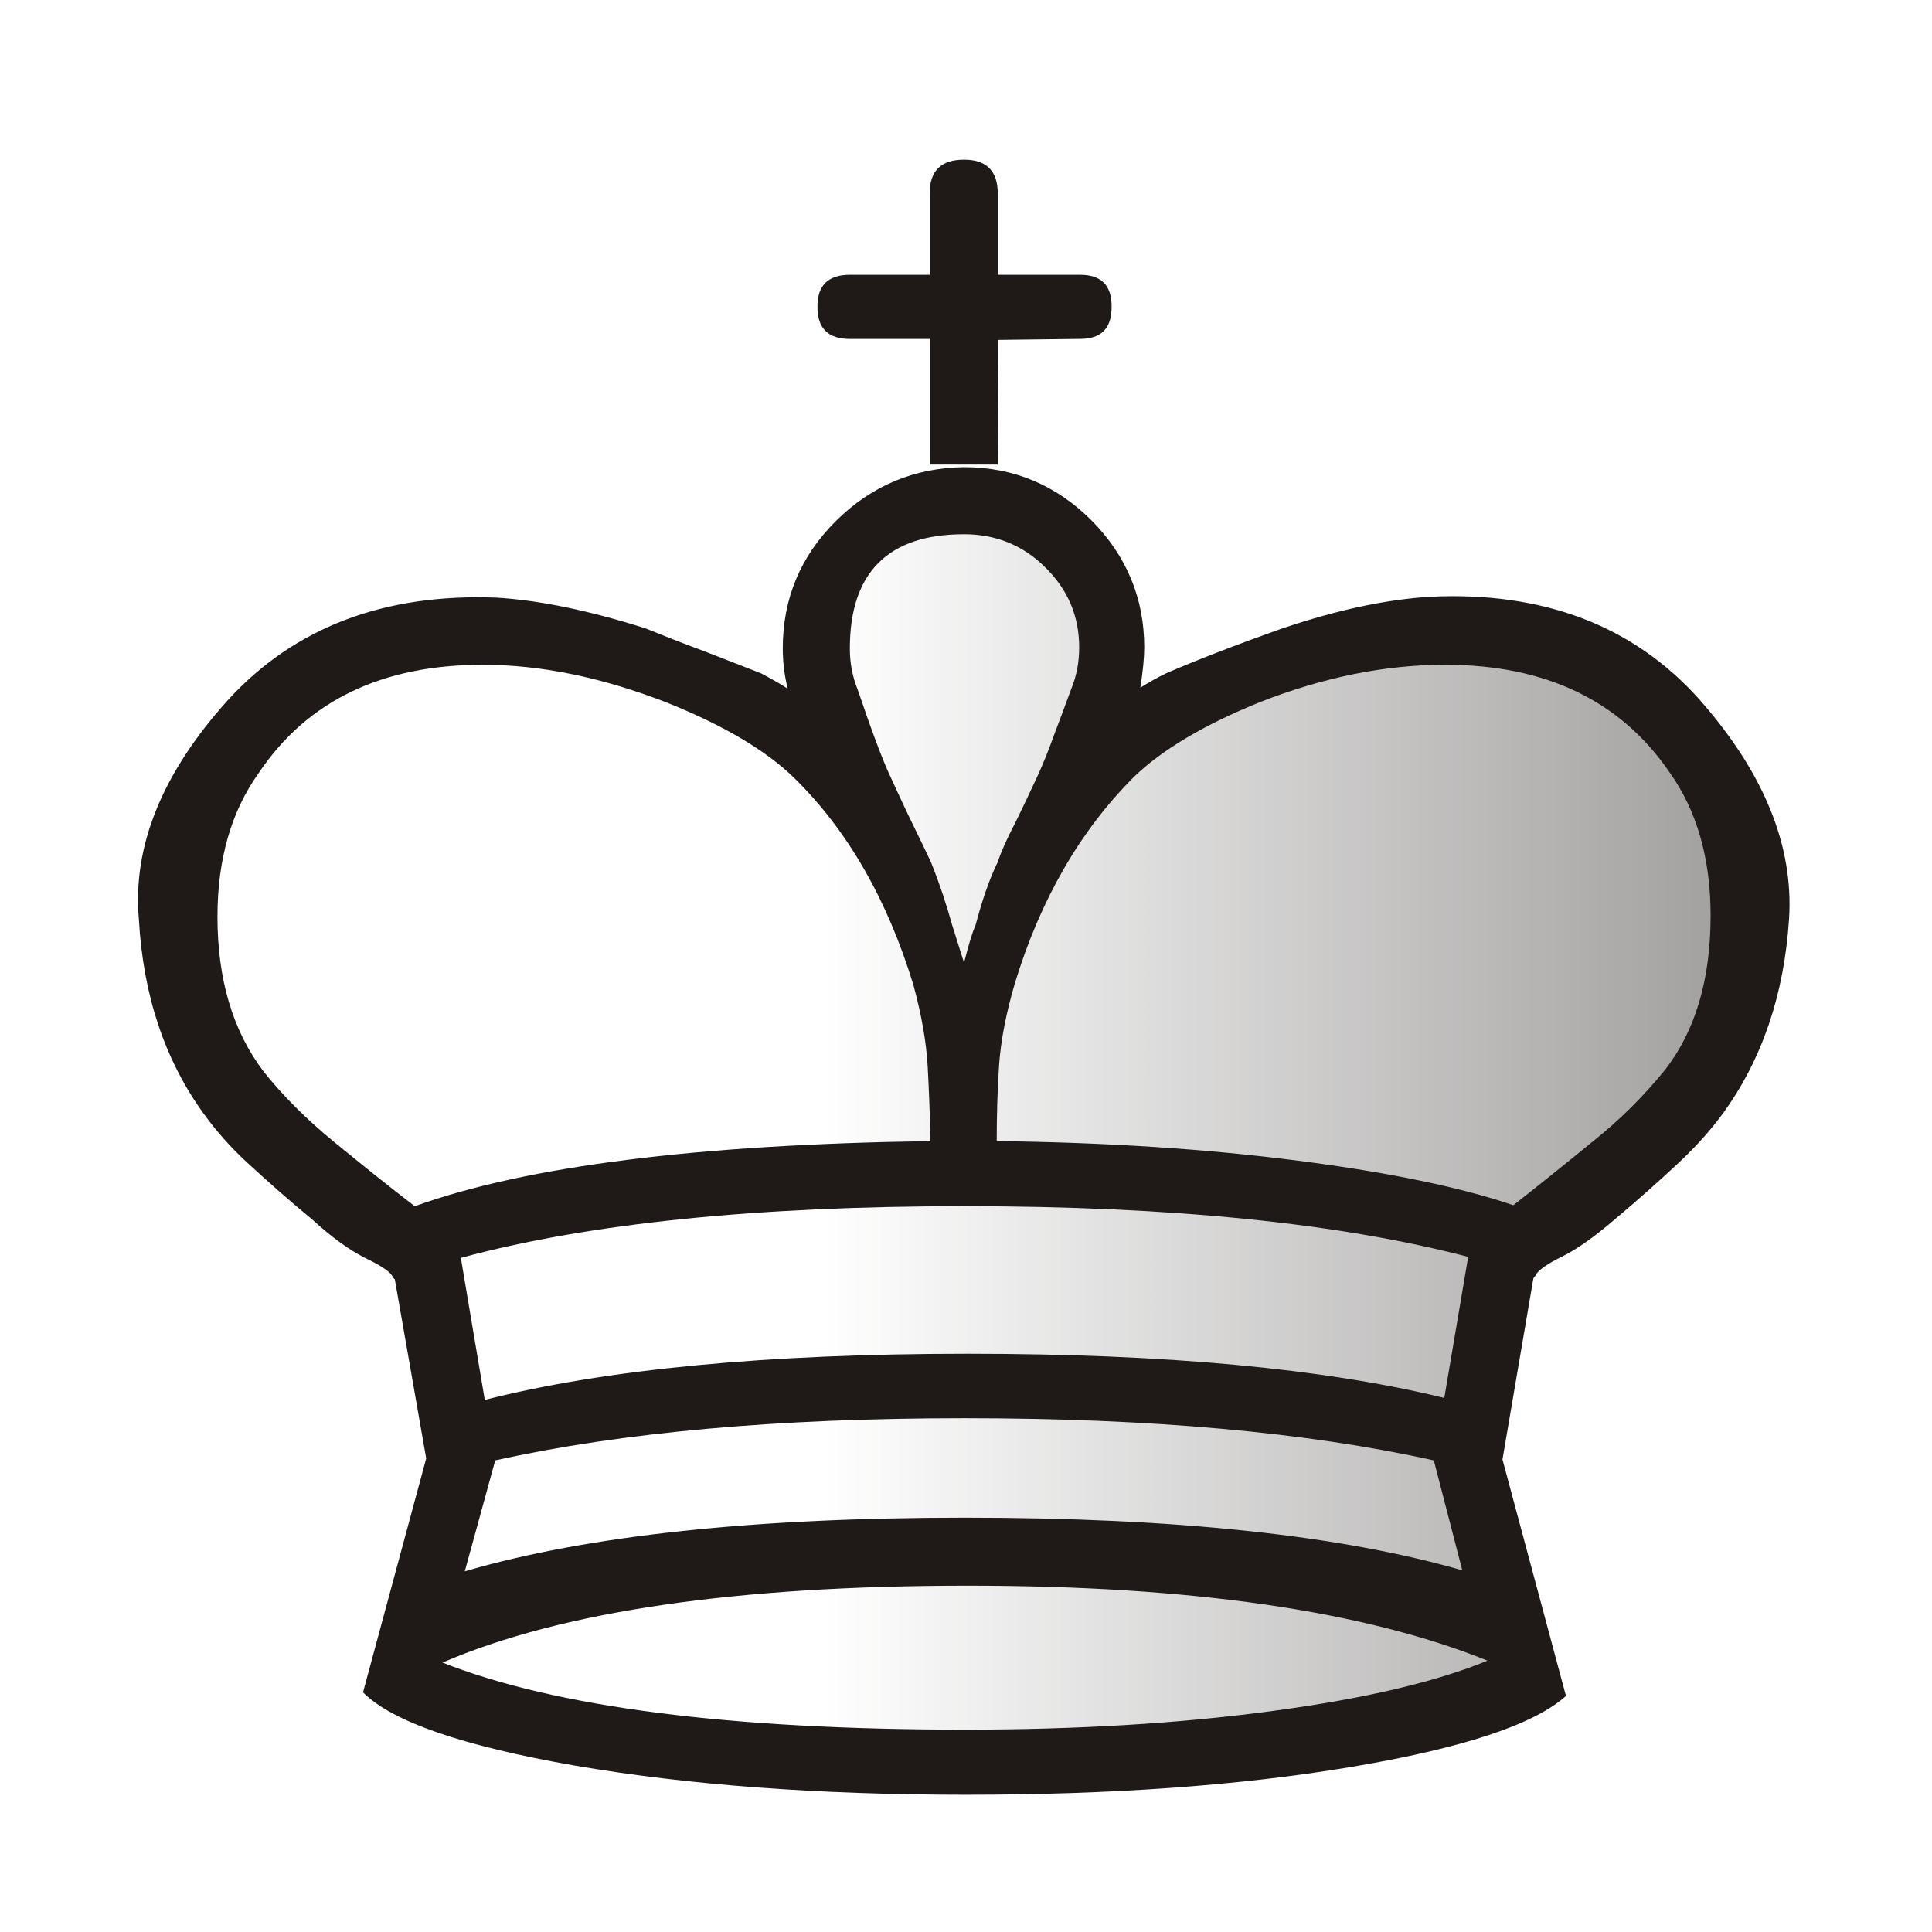
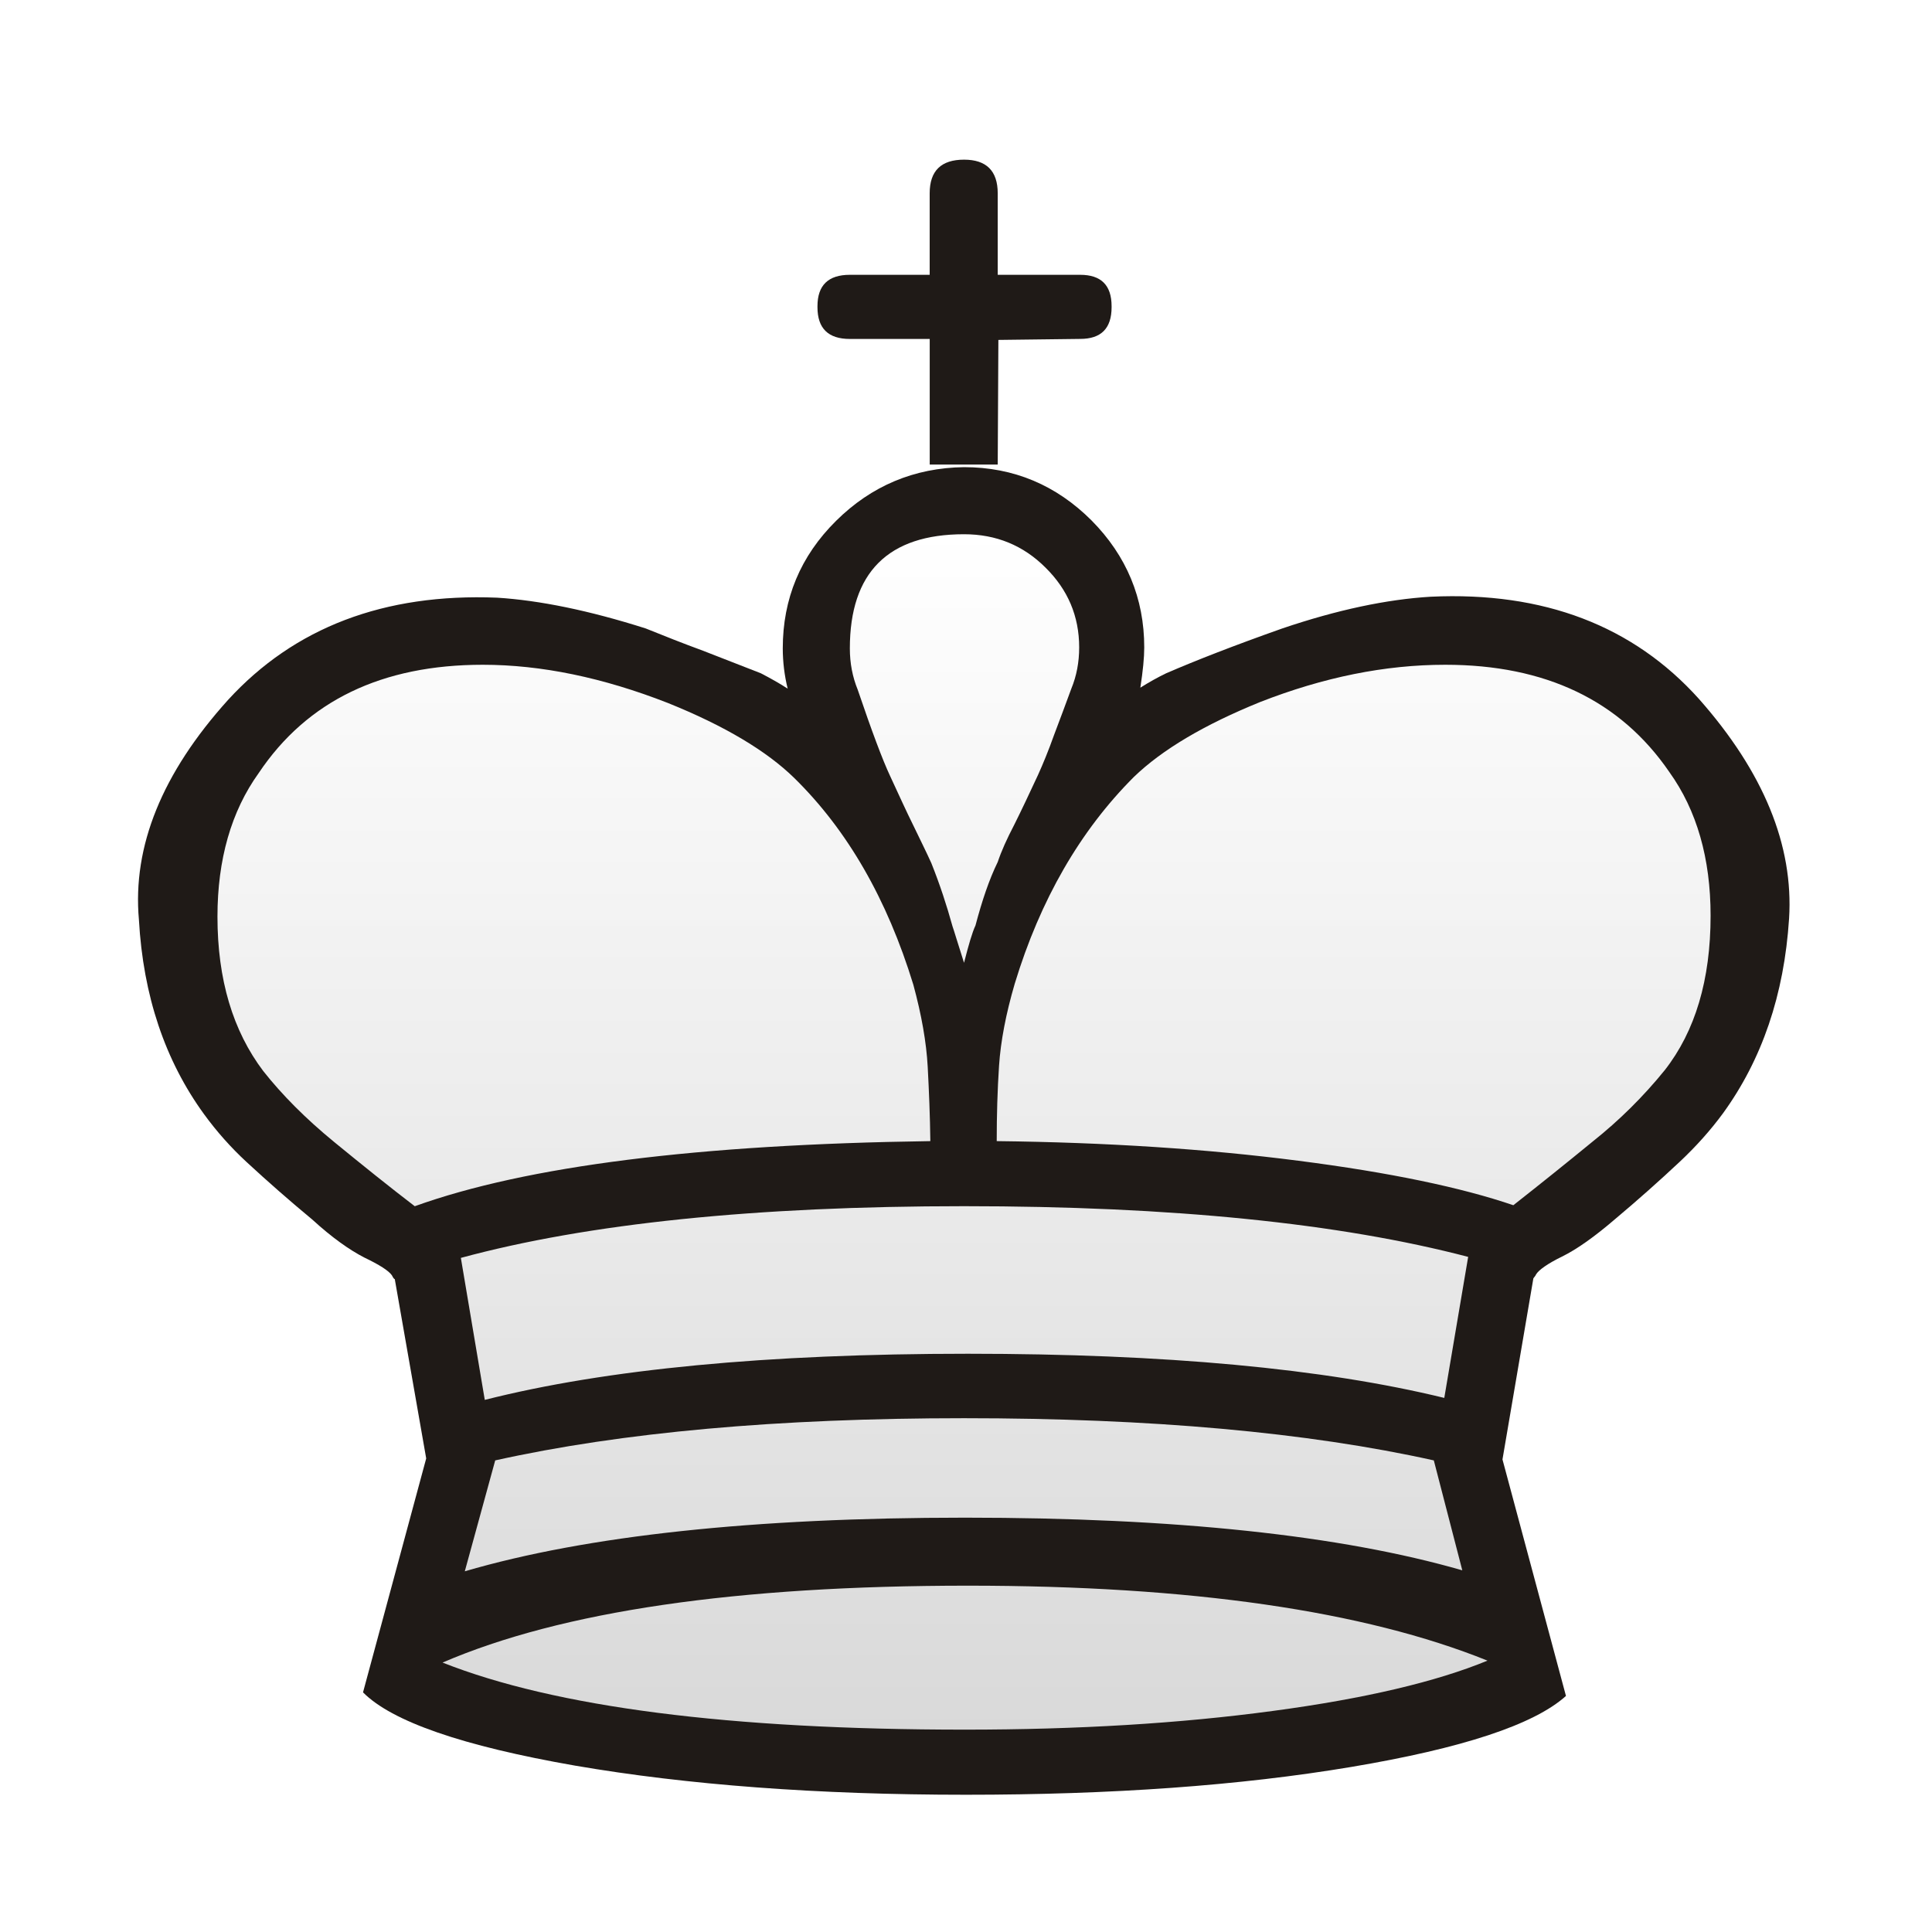
- <svg xmlns="http://www.w3.org/2000/svg" width="50mm" height="50mm" fill-rule="evenodd" clip-rule="evenodd" image-rendering="optimizeQuality" shape-rendering="geometricPrecision" text-rendering="geometricPrecision" viewBox="0 0 50 50">
-   <linearGradient id="a" x1="21.376" x2="77.641" y1="37.346" y2="37.346" gradientUnits="userSpaceOnUse">
-     <stop offset="0" stop-color="#fff" />
-     <stop offset="1" stop-color="#fff" stop-opacity="0" />
+ <svg xmlns="http://www.w3.org/2000/svg" fill-rule="evenodd" clip-rule="evenodd" image-rendering="optimizeQuality" shape-rendering="geometricPrecision" text-rendering="geometricPrecision" viewBox="0 0 50 50">
+   <linearGradient id="a" x1="0" y1="0" x2="0" y2="1">
+     <stop offset="0" stop-color="#ffffff" />
+     <stop offset="1" stop-color="#d9d9d9" />
  </linearGradient>
  <path fill="#1f1a17" d="M25.821 12.022h-1.76v-3.25h-2.067c-.558 0-.838-.272-.838-.822v-.025c0-.542.28-.813.838-.813h2.066V5.004c0-.585.297-.872.89-.872.575 0 .871.287.871.872v2.108h2.134c.542 0 .813.27.813.813v.025c0 .55-.271.821-.813.821l-2.117.026zM11.03 37.744l-.813-4.64c-.017 0-.042-.033-.076-.101-.085-.119-.322-.271-.711-.457-.381-.195-.838-.517-1.346-.982a41.99 41.99 0 0 1-1.702-1.49 8.509 8.509 0 0 1-1.1-1.237C4.273 27.45 3.705 25.772 3.595 23.8c-.17-1.897.601-3.794 2.303-5.682 1.719-1.88 4.047-2.768 6.968-2.65 1.092.068 2.38.33 3.844.796.483.195.974.39 1.482.576l1.498.584c.263.136.5.271.695.398a4.38 4.38 0 0 1-.127-1.041c0-1.287.457-2.388 1.38-3.302.914-.906 2.023-1.372 3.31-1.389 1.287 0 2.388.466 3.302 1.38.906.915 1.363 2.015 1.363 3.285 0 .263-.034.61-.101 1.042.228-.144.457-.271.669-.373.762-.33 1.76-.72 3.005-1.16 1.423-.482 2.701-.753 3.844-.821 2.921-.136 5.241.753 6.943 2.65 1.668 1.888 2.447 3.785 2.328 5.681-.127 1.973-.703 3.65-1.71 5.038-.33.449-.703.863-1.118 1.253a40.5 40.5 0 0 1-1.66 1.473c-.541.466-1.007.796-1.388.982-.38.186-.6.347-.669.457a.294.294 0 0 1-.05.077c-.017.017-.026.034-.026.05l-.796 4.666 1.643 6.121c-.83.745-2.684 1.355-5.554 1.837-2.879.483-6.206.72-9.974.72-3.835 0-7.214-.254-10.118-.754-2.912-.508-4.741-1.143-5.486-1.896z" />
  <path fill="url(#a)" d="M25.796 29.532c2.845.033 5.444.203 7.806.508 2.37.304 4.225.694 5.563 1.151a126.32 126.32 0 0 0 2.057-1.651 12.018 12.018 0 0 0 1.863-1.846c.787-1.007 1.185-2.337 1.185-3.996 0-1.482-.356-2.726-1.067-3.717-1.27-1.854-3.209-2.777-5.8-2.777-1.557 0-3.149.322-4.792.965-1.439.584-2.531 1.228-3.268 1.94-1.388 1.388-2.421 3.174-3.082 5.35-.228.779-.364 1.49-.406 2.125s-.06 1.287-.06 1.947zm-13.25 6.697c3.14-.796 7.306-1.194 12.505-1.194 5.088 0 9.203.38 12.327 1.143l.618-3.65c-3.327-.871-7.67-1.312-13.047-1.312-5.41 0-9.745.45-13.022 1.338zm25.298 4.41-.737-2.844c-3.276-.728-7.332-1.092-12.158-1.092-4.809 0-8.856.364-12.133 1.092l-.787 2.87c3.158-.923 7.468-1.388 12.946-1.388 5.444 0 9.728.457 12.869 1.363zm.652 2.338c-3.192-1.287-7.68-1.94-13.445-1.94-5.986 0-10.516.661-13.598 1.99 2.913 1.152 7.417 1.736 13.522 1.736 2.912 0 5.562-.16 7.958-.483 2.405-.321 4.25-.762 5.563-1.303M24.077 29.532c-.008-.644-.034-1.287-.068-1.922s-.16-1.347-.372-2.126c-.677-2.21-1.702-3.996-3.082-5.35-.711-.695-1.795-1.347-3.268-1.94-1.685-.66-3.285-.99-4.792-.99-2.608 0-4.547.931-5.8 2.803-.711.99-1.067 2.235-1.067 3.716 0 1.626.398 2.955 1.186 3.997.482.61 1.092 1.227 1.837 1.837s1.44 1.168 2.083 1.66c2.895-1.042 7.34-1.6 13.343-1.685m.872-4.615c.119-.465.212-.787.296-.965.17-.643.356-1.194.576-1.643.093-.279.237-.6.432-.973.186-.373.39-.805.61-1.279.127-.28.27-.626.415-1.033.152-.406.304-.804.448-1.202.136-.33.203-.686.203-1.067 0-.813-.296-1.498-.872-2.066-.575-.575-1.278-.863-2.108-.863-1.964 0-2.955.99-2.955 2.955 0 .38.068.736.203 1.067.365 1.075.644 1.82.839 2.235.22.474.415.906.6 1.278.179.373.34.694.466.974.22.55.398 1.092.55 1.642.035.094.128.415.297.94" />
</svg>
